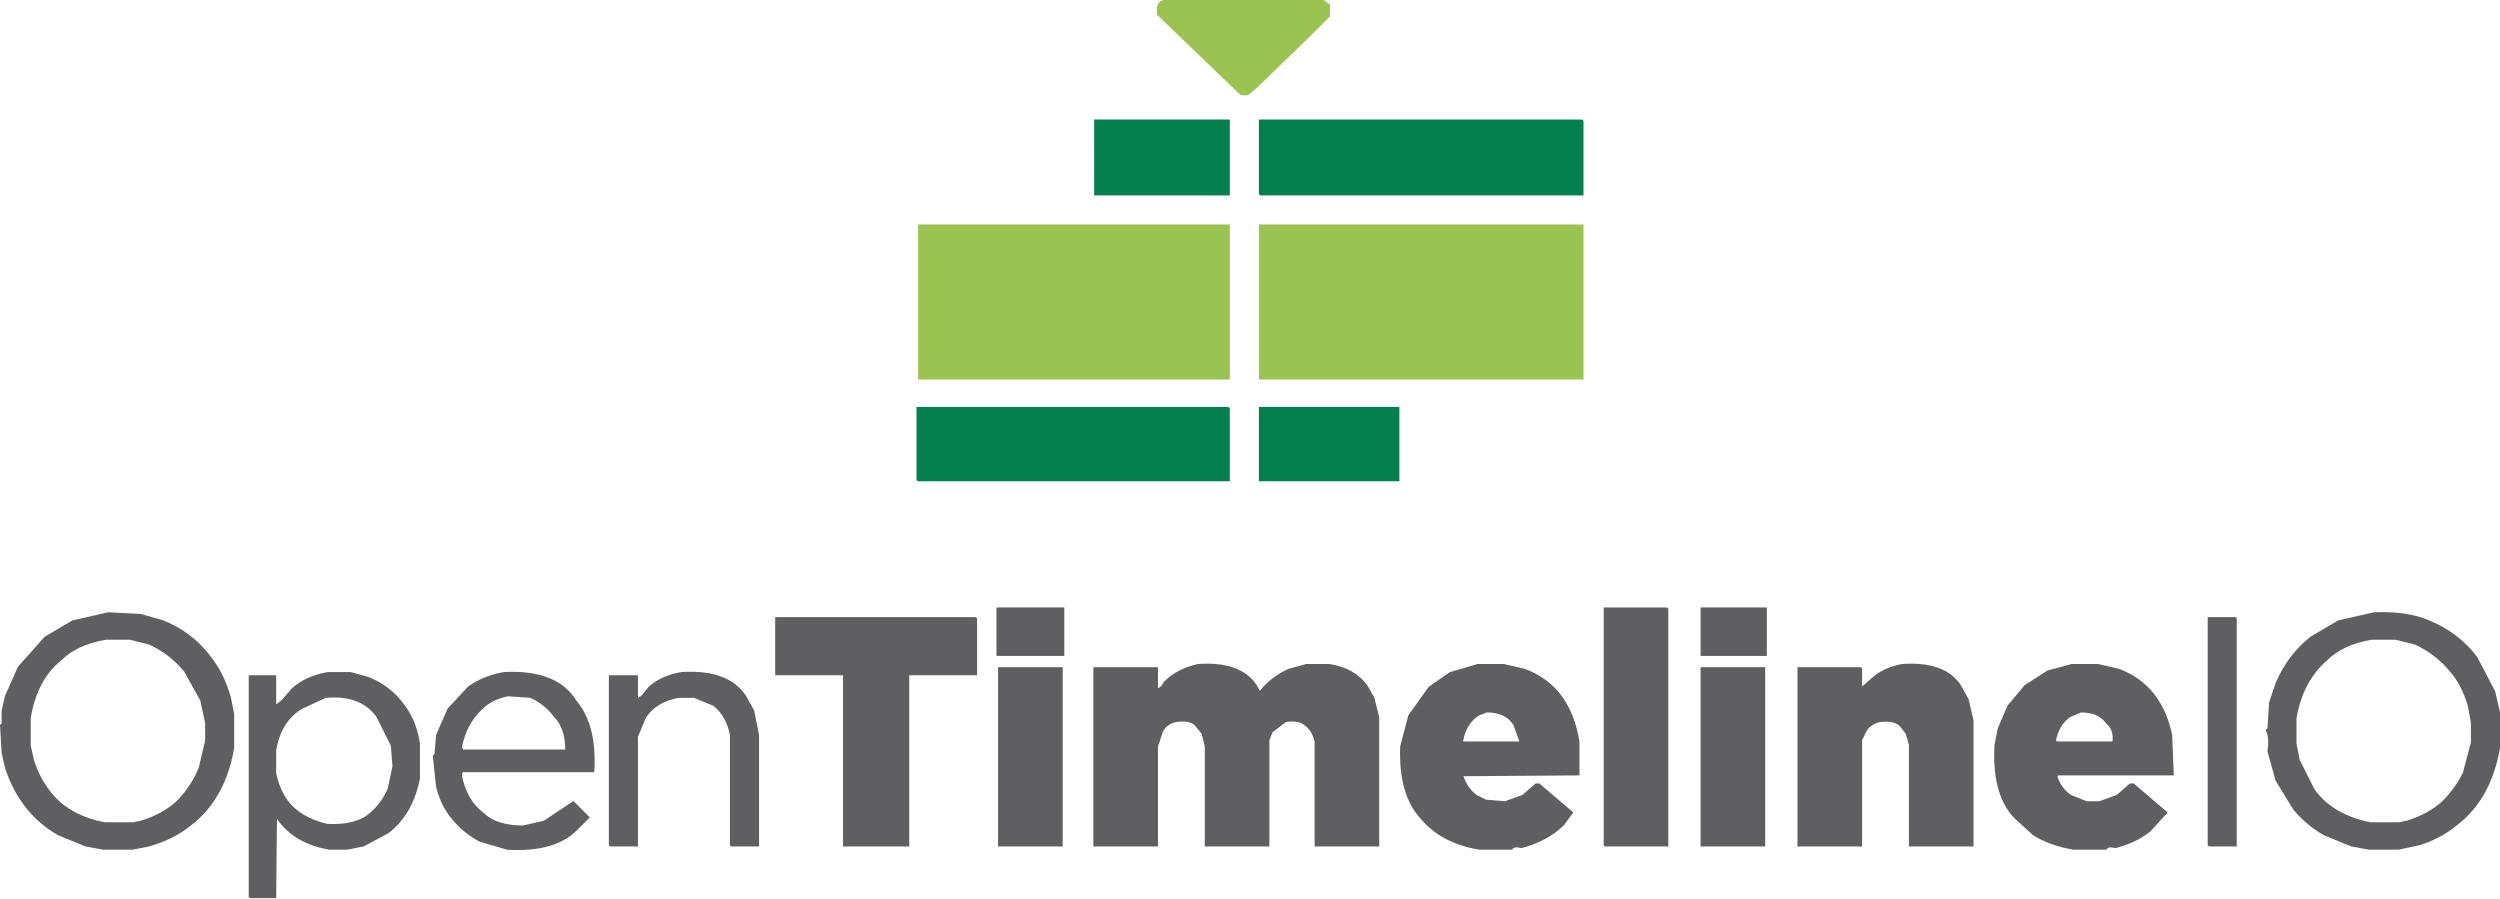
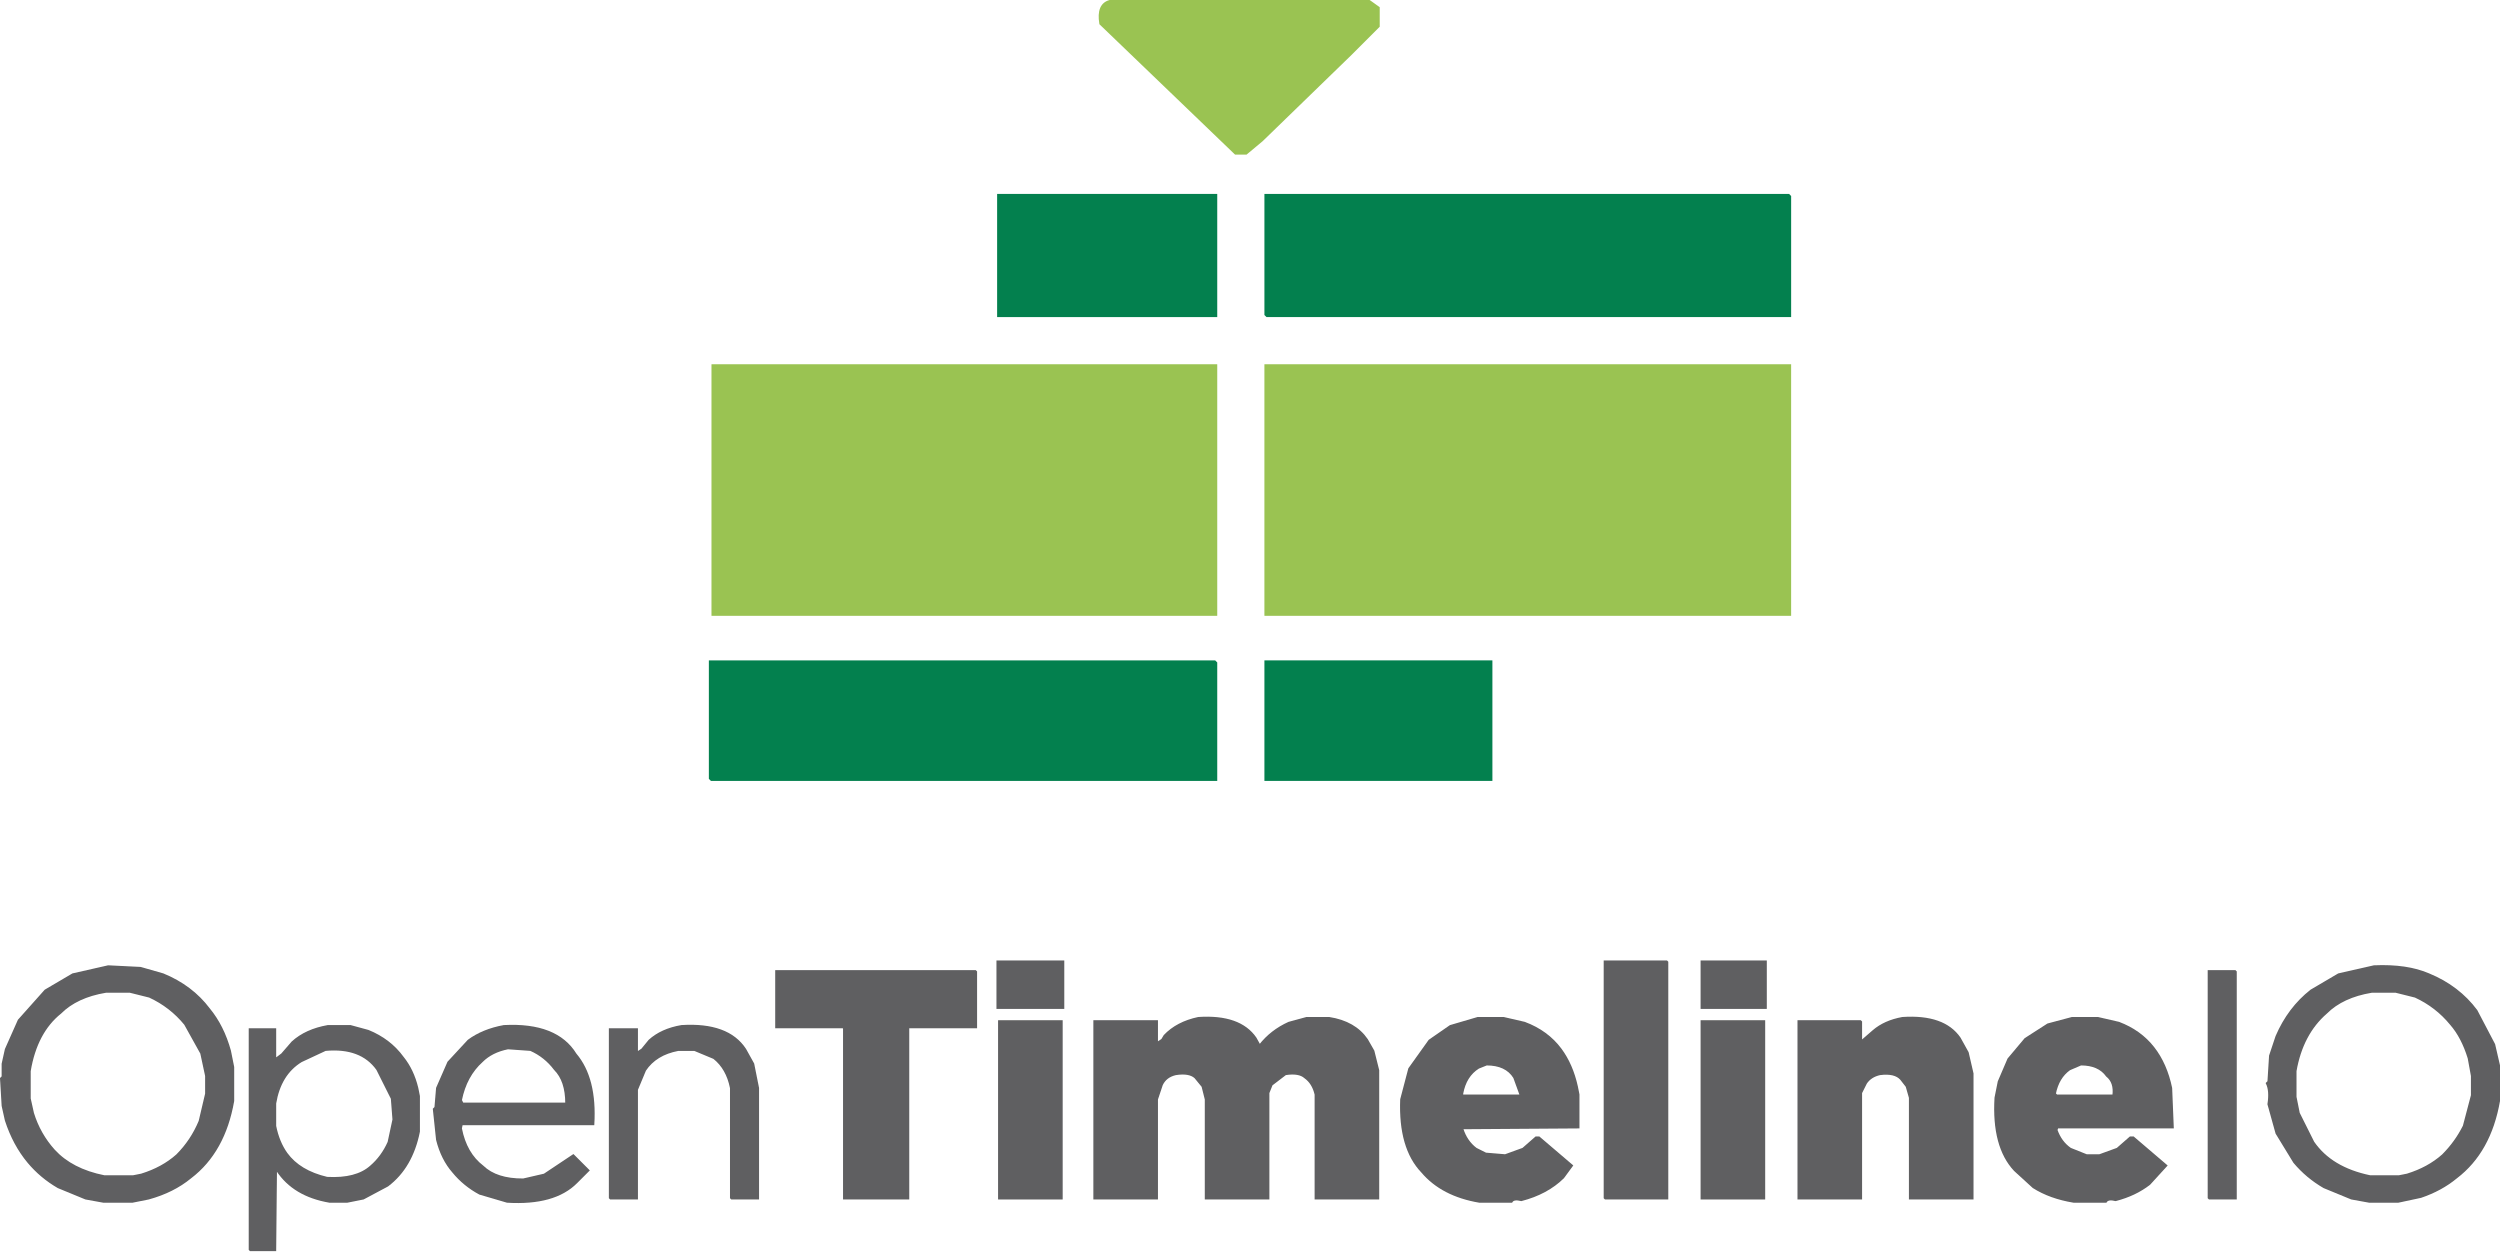
- <svg xmlns="http://www.w3.org/2000/svg" width="1548.012" height="556.134" version="1.1" id="svg183">
+ <svg xmlns="http://www.w3.org/2000/svg" width="954.007" height="477.446" version="1.1" id="svg183">
  <defs id="defs187" />
-   <path fill="#000000" stroke="#000000" stroke-width="1" opacity="0" d="m 528.797,0.5 152,0.5 q -4.2,1.3 -3,8 l 49.5,48.5 6,1 50.5,-48.5 q 1.8,-6.8 -1.5,-8.5 l -1.5,-0.5 1798,-0.5 -0.5,153 q -5.5,-31.5 -27,-47 -10.5,-8 -25,-12 l -11,-1 -1,-1 h -13 l -16,3 -16,7 -18.5,16.5 q -7.7,9.3 -12,22 l -3,12 q 1.4,8.9 -1,14 l 1,1 1,15 4,13 q 7.1,15.9 19.5,26.5 11,9.5 27,14 l 11,2 h 18 q 31.7,-5.3 47.5,-26.5 11.6,-13.4 14.5,-35.5 l 0.5,121 H 827.297 l -0.5,-0.5 v -44.5 h -86 v 45 h -19 V 253 l -0.5,-0.5 h -192.5 z m 110,74 v 46 h 83 v -46 z m 102,0 v 46 h 1 199 v -45 -1 z m 908,15 v 29 h 41 v -29 z m 376,0 v 147 h 1 38 v -146 -1 z m 60,0 v 29 h 40 v -29 z m -986,3 -22,5 -17,10 -17,19 -8,18 -2,9 v 8 l -1,1 1,17 2,9 q 5,15 14,26 8,9 19,15 l 17,7 11,2 h 18 l 10,-2 q 15,-4 26,-13 21,-16 26,-47 v -21 l -2,-10 q -4,-16 -13,-26 -11,-15 -28,-22 l -14,-4 z m 413,3 v 35 h 42 v 1 105 h 40 v -106 h 42 v -34 -1 z m 887,0 v 141 h 1 16 v -140 -1 z m -625,29 q -14,3 -21,11 l -2,3 -3,2 v -14 h -39 v 110 h 39 v -61 l 3,-9 q 2,-6 9,-7 8,-1 12,2 l 4,6 2,8 v 61 h 39 v -65 l 2,-5 9,-7 q 8,-1 12,2 4,4 6,11 v 64 h 39 v -79 l -3,-12 -4,-7 q -8,-11 -23,-14 h -14 l -11,3 q -11,5 -18,14 l -3,-4 q -10,-15 -35,-13 z m 173,0 -17,5 -13,9 -13,18 -5,19 q -1,30 13,45 12,14 36,18 h 20 q 1,-2 6,-1 15,-4 26,-14 l 5,-7 -20,-18 h -2 l -8,7 -11,4 -12,-1 -6,-3 q -6,-4 -9,-12 l 72,-1 v -20 l -1,-5 q -3,-14 -10,-23 -8,-12 -22,-17 l -13,-3 z m 263,0 q -11,2 -18,8 l -8,7 v -12 -1 h -39 v 110 h 39 v -65 l 3,-6 q 3,-5 9,-6 9,-1 13,3 l 3,5 2,7 v 62 h 39 v -77 l -3,-13 -5,-9 q -10,-15 -35,-13 z m 105,0 -15,4 -14,9 -11,13 -6,14 -2,10 q -2,30 12,45 l 12,10 q 10,7 25,9 h 20 q 1,-2 6,-1 12,-3 21,-10 l 10,-11 -20,-18 h -2 l -8,7 -11,4 h -8 l -10,-4 q -6,-4 -9,-11 l 1,-2 h 71 l -1,-24 q -3,-15 -11,-25 -8,-11 -21,-16 l -13,-3 z m -665,2 v 110 h 39 v -110 z m 435,0 v 110 h 39 v -110 z m -850,3 q -14,2 -22,10 l -7,8 -4,3 v -19 h -16 v 137 h 1 15 l 1,-51 v 2 q 10,15 33,19 h 11 l 10,-2 15,-8 q 15,-11 19,-33 v -22 l -1,-5 q -3,-12 -9,-19 -8,-12 -21,-17 l -11,-3 z m 109,0 q -14,2 -22,9 l -13,14 -7,16 -1,12 -1,1 2,19 q 3,12 10,20 7,8 17,13 l 17,5 q 29,2 43,-12 l 7,-7 -9,-10 -18,12 -13,3 q -17,0 -25,-8 -11,-8 -14,-23 l 1,-3 h 81 q 2,-28 -11,-43 -12,-20 -44,-18 z m 110,0 q -13,2 -20,9 l -5,6 -3,2 v -15 h -17 v 105 h 1 16 v -67 l 5,-12 q 7,-10 21,-13 h 10 l 12,5 q 8,6 10,19 v 68 h 1 16 v -68 l -3,-15 -5,-9 q -11,-17 -39,-15 z m -924,10 v 95 h 192 v -95 z m 211,0 v 95 h 200 v -95 z" id="path123" />
-   <path fill="#000000" stroke="#000000" stroke-width="1" opacity="0" d="m 1096.297,108.5 h 15 l 12,3 q 13.7,5.8 22.5,16.5 l 10,18 3,14 v 11 l -4,17 q -5.1,12.9 -14.5,21.5 -8.8,8.2 -22,12 l -5,1 h -18 q -19.6,-3.9 -30.5,-16.5 -8.8,-9.2 -13,-23 l -2,-9 v -17 q 3.9,-23.1 18.5,-35.5 10.5,-10 28,-13 z" id="path125" />
-   <path fill="#000000" stroke="#000000" stroke-width="1" opacity="0" d="m 2499.297,108.5 h 15 l 12,3 q 13.9,5.6 22.5,16.5 7.4,8.6 11,21 l 2,11 v 12 l -5,19 q -5.2,10.8 -13.5,18.5 -8.8,8.2 -22,12 l -5,1 h -18 q -23.1,-4.9 -34.5,-21.5 l -9,-18 -2,-10 v -16 q 4.1,-22.9 18.5,-35.5 10.5,-10 28,-13 z" id="path127" />
-   <path fill="#000000" stroke="#000000" stroke-width="1" opacity="0" d="m 1345.297,143.5 14,1 q 10,3.5 15.5,11.5 7,7.9 7,21.5 h -64.5 l -0.5,-2.5 q 3,-15 12.5,-23.5 6,-6 16,-8 z" id="path129" />
-   <path fill="#000000" stroke="#000000" stroke-width="1" opacity="0" d="m 1232.297,144.5 q 11.8,-1.3 19,2 8.3,3.2 13.5,9.5 l 9,18 1,13 -3,14 q -3.9,9.6 -11.5,15.5 -8.9,8.1 -27,7 -16.2,-3.8 -24.5,-15.5 -5.1,-6.9 -7,-17 v -14 q 3.4,-17.1 15.5,-25.5 z" id="path131" />
-   <path fill="#000000" stroke="#000000" stroke-width="1" opacity="0" d="m 1951.297,153.5 q 12.9,-0.4 17.5,7.5 l 4,11 -36.5,0.5 0.5,-1.5 q 1.6,-10.9 9.5,-15.5 z" id="path133" />
-   <path fill="#000000" stroke="#000000" stroke-width="1" opacity="0" d="m 2319.297,153.5 q 12,-0.5 16.5,6.5 4.8,4.3 4,12.5 h -35.5 l -0.5,-1.5 q 2.1,-9.4 8.5,-14.5 z" id="path135" />
-   <g id="g248" transform="translate(568.0062,0.5)">
+   <g id="g248" transform="translate(271.0035,0.5)">
    <path fill="#007e4c" stroke="#007e4c" stroke-width="1" opacity="0.988" d="m 110,74 h 83 v 46 h -83 z" id="path137" />
    <path fill="#007e4c" stroke="#007e4c" stroke-width="1" opacity="0.988" d="m 212,74 h 199.5 l 0.5,0.5 V 120 H 212.5 l -0.5,-0.5 z" id="path139" />
    <path fill="#007e4c" stroke="#007e4c" stroke-width="1" opacity="0.988" d="m 0,252 h 192.5 l 0.5,0.5 V 297 H 0.5 L 0,296.5 Z" id="path141" />
    <path fill="#007e4c" stroke="#007e4c" stroke-width="1" opacity="0.988" d="m 212,252 h 86 v 45 h -86 z" id="path143" />
    <path fill="#98c24f" stroke="#98c24f" stroke-width="1" opacity="0.984" d="m 152.5,0 h 99 l 3.5,2.5 v 7 l -10.5,10.5 -34,33 -6,5 h -4 L 149,8.5 Q 147.8,1.3 152.5,0 Z" id="path145" />
    <path fill="#98c24f" stroke="#98c24f" stroke-width="1" opacity="0.984" d="m 1,139 h 192 v 95 H 1 Z" id="path147" />
    <path fill="#98c24f" stroke="#98c24f" stroke-width="1" opacity="0.984" d="m 212,139 h 200 v 95 H 212 Z" id="path149" />
  </g>
-   <g id="g239" transform="translate(528.7966,0.5)">
+   <g id="g239" transform="matrix(0.6162786,0,0,0.6162786,325.886,135.0206)">
    <path fill="#59595b" stroke="#59595b" stroke-width="1" opacity="0.961" d="m 88.716,376.134 h 41 v 29 H 88.716 Z" id="path151" />
    <path fill="#59595b" stroke="#59595b" stroke-width="1" opacity="0.961" d="m 464.716,376.134 h 38.5 l 0.5,0.5 v 146.5 h -38.5 l -0.5,-0.5 z" id="path153" />
    <path fill="#59595b" stroke="#59595b" stroke-width="1" opacity="0.961" d="m 524.716,376.134 h 40 v 29 h -40 z" id="path155" />
    <path fill="#59595b" stroke="#59595b" stroke-width="1" opacity="0.961" d="m -461.784,379.134 20,1 14,4 q 17.8,7.3 28.5,21.5 8.8,10.7 13,26 l 2,10 v 21 q -5.5,31.5 -26.5,47.5 -10.7,8.8 -26,13 l -10,2 h -18 l -11,-2 -17,-7 q -10.7,-6.2 -18.5,-15.5 -9.1,-10.9 -14,-26 l -2,-9 -1,-17 1,-1 v -8 l 2,-9 8,-18 16.5,-18.5 17,-10 z m -1.5,16 q -18,3 -28,13 -15,12 -19,36 v 17 l 2,9 q 4,13 13,23 11,12 31,16 h 18 l 5,-1 q 13,-4 22,-12 9,-9 14,-21 l 4,-17 v -11 l -3,-14 -10,-18 q -9,-11 -22,-17 l -12,-3 z" id="path157" />
    <path fill="#59595b" stroke="#59595b" stroke-width="1" opacity="0.961" d="m 941.216,379.134 q 20.4,-0.9 34,5 18.4,7.6 29.5,22.5 l 11,21 3,13 v 22 q -5.5,31.5 -26.5,47.5 -9.3,7.7 -22,12 l -14,3 h -18 l -11,-2 -17,-7 q -10.7,-6.2 -18.5,-15.5 l -11,-18 -5,-18 q 1.3,-8.3 -1,-13 l 1,-1 1,-16 4,-12 q 7.5,-17.5 21.5,-28.5 l 17,-10 z m -1.5,16 q -18,3 -28,13 -15,13 -19,36 v 16 l 2,10 9,18 q 11,16 35,21 h 18 l 5,-1 q 13,-4 22,-12 8,-8 13,-18 l 5,-19 v -12 l -2,-11 q -4,-13 -11,-21 -9,-11 -22,-17 l -12,-3 z" id="path159" />
    <path fill="#59595b" stroke="#59595b" stroke-width="1" opacity="0.961" d="M -48.284,382.134 H 75.216 l 0.5,0.5 v 34.5 h -42 v 106 H -6.284 v -105.5 l -0.5,-0.5 H -48.284 Z" id="path161" />
    <path fill="#59595b" stroke="#59595b" stroke-width="1" opacity="0.961" d="m 838.716,382.134 h 16.5 l 0.5,0.5 v 140.5 h -16.5 l -0.5,-0.5 z" id="path163" />
    <path fill="#59595b" stroke="#59595b" stroke-width="1" opacity="0.961" d="m 213.216,411.134 q 25.7,-1.7 35.5,12.5 l 2.5,4.5 q 7,-9 18,-14 l 11,-3 h 14 q 16,2.5 23.5,13.5 l 4,7 3,12 v 79.5 h -39 v -64.5 q -1.6,-7 -6.5,-10.5 -3.7,-3.3 -12,-2 l -8.5,6.5 -2,5 v 65.5 h -39 v -61.5 l -2,-8 -4.5,-5.5 q -3.7,-3.3 -12,-2 -6.1,1.4 -8.5,6.5 l -3,9 v 61.5 h -39 v -110 h 39 v 13.5 l 3,-2 1.5,-2.5 q 7.8,-8.2 21,-11 z" id="path165" />
    <path fill="#59595b" stroke="#59595b" stroke-width="1" opacity="0.961" d="m 386.216,411.134 h 16 l 13,3 q 14.2,5.3 22.5,16.5 7,9.5 10,23 l 1,5 v 20.5 l -72,0.5 q 2.5,8 8.5,12.5 l 6,3 12,1 11,-4 8,-7 h 2 l 20.5,17.5 -5.5,7.5 q -10.1,9.9 -26,14 -4.8,-1.2 -6,1 h -20 q -23.1,-3.9 -35.5,-18.5 -14.2,-14.8 -13,-45 l 5,-19 12.5,-17.5 13,-9 z m 5.5,29 -5,2 q -8,5 -10,16 v 1 h 36 l -4,-11 q -5,-8 -17,-8 z" id="path167" />
    <path fill="#59595b" stroke="#59595b" stroke-width="1" opacity="0.961" d="m 649.216,411.134 q 25.7,-1.7 35.5,12.5 l 5,9 3,13 v 77.5 h -39 v -62.5 l -2,-7 -3.5,-4.5 q -3.8,-4.2 -13,-3 -5.7,1.3 -8.5,5.5 l -3,6 v 65.5 h -39 v -110 h 38.5 l 0.5,0.5 v 12 l 7.5,-6.5 q 7,-6 18,-8 z" id="path169" />
    <path fill="#59595b" stroke="#59595b" stroke-width="1" opacity="0.961" d="m 754.216,411.134 h 16 l 13,3 q 13.4,5.1 21.5,15.5 7.9,10.1 11,25 l 1,24.5 h -71.5 l -0.5,1.5 q 2.6,7.4 8.5,11.5 l 10,4 h 8 l 11,-4 8,-7 h 2 l 20.5,17.5 -10.5,11.5 q -8.7,6.8 -21,10 -4.7,-1.2 -6,1 h -20 q -14.6,-2.4 -25,-9 l -11.5,-10.5 q -13.8,-14.7 -12,-45 l 2,-10 6,-14 10.5,-12.5 14,-9 z m 5.5,29 -7,3 q -7,5 -9,15 l 1,1 h 35 q 1,-8 -4,-12 -5,-7 -16,-7 z" id="path171" />
    <path fill="#59595b" stroke="#59595b" stroke-width="1" opacity="0.961" d="m 89.716,413.134 h 39 v 110 H 89.716 Z" id="path173" />
    <path fill="#59595b" stroke="#59595b" stroke-width="1" opacity="0.961" d="m 524.716,413.134 h 39 v 110 h -39 z" id="path175" />
    <path fill="#59595b" stroke="#59595b" stroke-width="1" opacity="0.961" d="m -325.784,416.134 h 14 l 11,3 q 13.5,5.5 21.5,16.5 6.3,7.8 9,19 l 1,5 v 22 q -4.4,22.1 -19.5,33.5 l -15,8 -10,2 h -11 q -22.2,-3.8 -32.5,-19.5 l -0.5,-1.5 -0.5,51 h -15.5 l -0.5,-0.5 v -136.5 h 16 v 18.5 l 4,-3 6.5,-7.5 q 8.4,-7.6 22,-10 z m -1.5,15 -15,7 q -13,8 -16,26 v 14 q 2,10 7,17 8,11 25,15 18,1 27,-7 7,-6 11,-15 l 3,-14 -1,-13 -9,-18 q -5,-7 -13,-10 -8,-3 -19,-2 z" id="path177" />
    <path fill="#59595b" stroke="#59595b" stroke-width="1" opacity="0.961" d="m -216.784,416.134 q 32.7,-1.7 44.5,17.5 12.7,15 11,43.5 h -81.5 l -0.5,2.5 q 3,15.5 13.5,23.5 8.4,8.1 25,8 l 13,-3 18,-12 9.5,9.5 -7.5,7.5 q -13.7,13.8 -43,12 l -17,-5 q -9.7,-5.2 -16.5,-13.5 -7,-8 -10,-20 l -2,-19 1,-1 1,-12 7,-16 12.5,-13.5 q 8.9,-6.6 22,-9 z m 2.5,14 q -10,2 -16,8 -10,9 -13,24 l 1,2 h 64 q 0,-14 -7,-21 -6,-8 -15,-12 z" id="path179" />
    <path fill="#59595b" stroke="#59595b" stroke-width="1" opacity="0.961" d="m -106.784,416.134 q 28.8,-1.8 39.5,14.5 l 5,9 3,15 v 68.5 h -16.5 l -0.5,-0.5 v -68 q -2.4,-12.1 -10.5,-18.5 l -12,-5 h -10 q -13.9,2.6 -20.5,12.5 l -5,12 v 67.5 h -16.5 l -0.5,-0.5 v -104.5 h 17 v 14.5 l 3,-2 4.5,-5.5 q 7.6,-6.9 20,-9 z" id="path181" />
  </g>
</svg>
